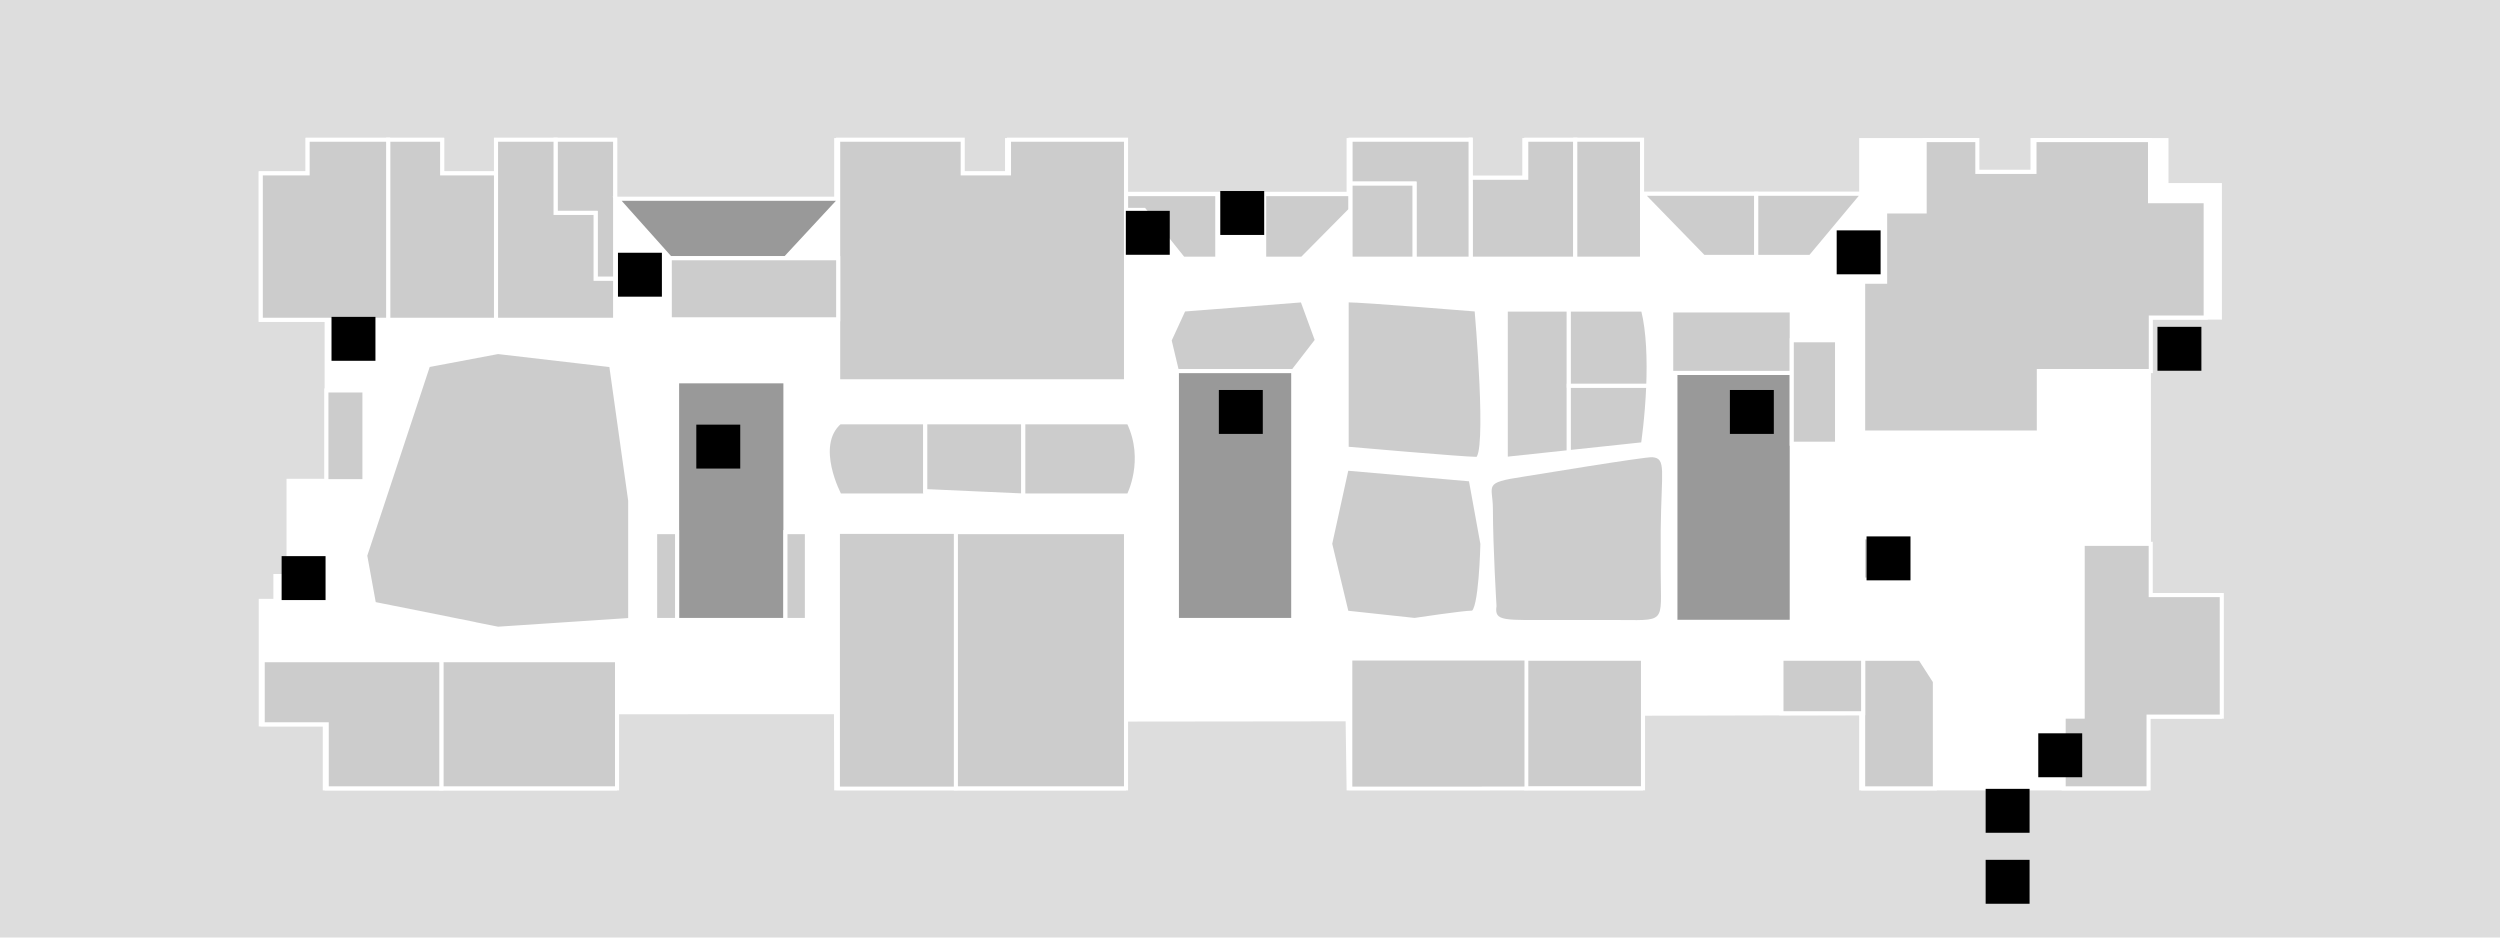
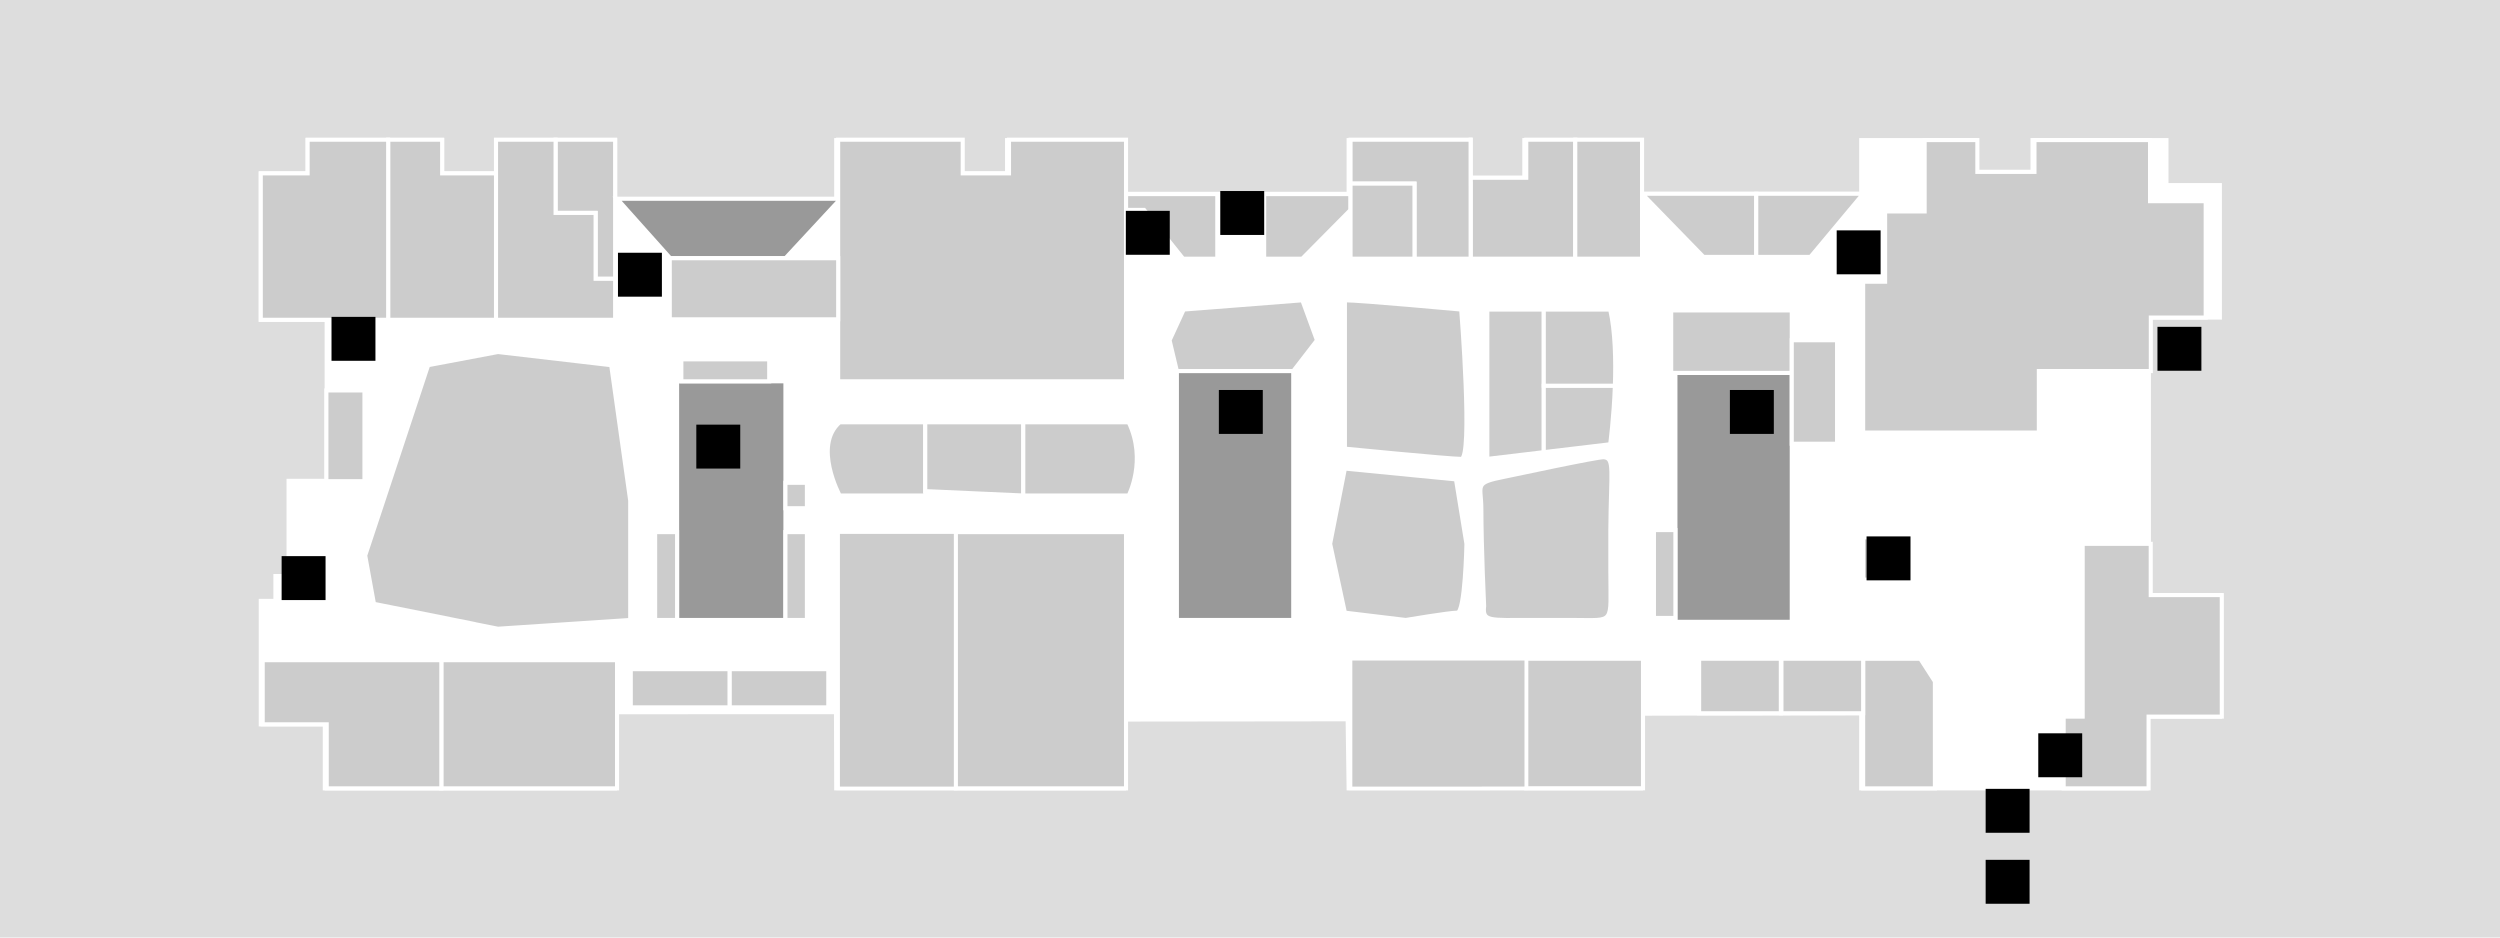
- <svg xmlns="http://www.w3.org/2000/svg" version="1.1" id="Layer_1" x="0px" y="0px" width="612px" height="229.41px" viewBox="0 281.295 612 229.41" enable-background="new 0 281.295 612 229.41" xml:space="preserve">
+ <svg xmlns="http://www.w3.org/2000/svg" version="1.1" id="Layer_1" x="0px" y="0px" width="612px" height="229.41px" viewBox="0 0 612 229.41" enable-background="new 0 0 612 229.41" xml:space="preserve">
  <g id="background">
-     <rect y="281.295" fill="#DDDDDD" width="612" height="229.41" />
+     <rect x="0" fill="#DDDDDD" width="612" height="229.41" />
  </g>
  <g id="etc_1_">
-     <polygon fill="#FFFFFF" stroke="#FFFFFF" stroke-miterlimit="10" points="543.423,359.031 543.423,326.604 530.352,326.604    530.352,315.587 497.564,315.587 497.564,323.377 483.585,323.377 483.585,315.587 455.626,315.587 455.626,328.754    401.499,328.754 401.499,315.587 373.157,315.587 373.157,324.811 359.561,324.811 359.561,315.587 330.145,315.587    330.145,328.754 275.18,328.754 275.18,315.587 246.528,315.587 246.528,323.736 235.201,323.736 235.201,315.587 204.708,315.587    204.708,330.068 150.582,330.068 150.582,315.587 121.427,315.587 121.427,323.736 108.236,323.736 108.236,315.587    75.307,315.587 75.307,323.736 63.836,323.736 63.836,359.581 79.966,359.581 79.966,389.333 79.966,399.012 70.646,399.012    70.646,422.311 67.42,422.311 67.42,428.404 63.836,428.404 63.836,458.61 79.512,458.61 79.512,474.286 107.567,474.286    121.427,474.286 150.582,474.286 150.582,455.646 204.654,455.625 204.708,474.286 246.289,474.286 275.18,474.286 275.18,457.438    329.904,457.375 330.145,474.286 401.738,474.286 401.738,456.005 455.626,455.875 455.626,474.286 525.5,474.286 525.5,456.722    543.423,456.722 543.423,426.971 526.05,426.971 526.05,359.031  " />
-     <polygon fill="#CCCCCC" stroke="#FFFFFF" stroke-miterlimit="10" points="136.004,315.491 136.004,333.414 145.802,333.414    145.802,349.544 150.582,349.544 150.582,315.491  " />
-     <rect x="456.069" y="412.838" fill="#CCCCCC" stroke="#FFFFFF" stroke-miterlimit="10" width="10.347" height="10.348" />
-     <rect x="288.101" y="372.127" fill="#999999" stroke="#FFFFFF" stroke-miterlimit="10" width="28.485" height="60.938" />
-     <rect x="410.138" y="372.581" fill="#999999" stroke="#FFFFFF" stroke-miterlimit="10" width="28.484" height="60.938" />
-     <rect x="165.749" y="374.636" fill="#999999" stroke="#FFFFFF" stroke-miterlimit="10" width="26.525" height="58.429" />
-     <polygon fill="#999999" stroke="#FFFFFF" stroke-miterlimit="10" points="205.783,329.947 151.059,329.947 163.96,344.379    163.96,344.5 192.281,344.5  " />
+     <polygon fill="#FFFFFF" stroke="#FFFFFF" stroke-miterlimit="10" points="543.424,77.736 543.424,45.309 530.352,45.309    530.352,34.292 497.564,34.292 497.564,42.082 483.586,42.082 483.586,34.292 455.627,34.292 455.627,47.459 401.5,47.459    401.5,34.292 373.158,34.292 373.158,43.516 359.561,43.516 359.561,34.292 330.145,34.292 330.145,47.459 275.181,47.459    275.181,34.292 246.528,34.292 246.528,42.441 235.202,42.441 235.202,34.292 204.708,34.292 204.708,48.773 150.583,48.773    150.583,34.292 121.427,34.292 121.427,42.441 108.236,42.441 108.236,34.292 75.308,34.292 75.308,42.441 63.836,42.441    63.836,78.286 79.966,78.286 79.966,108.038 79.966,117.717 70.646,117.717 70.646,141.016 67.42,141.016 67.42,147.109    63.836,147.109 63.836,177.315 79.513,177.315 79.513,192.991 107.567,192.991 121.427,192.991 150.583,192.991 150.583,174.351    204.654,174.33 204.708,192.991 246.29,192.991 275.181,192.991 275.181,176.144 329.904,176.08 330.145,192.991 401.738,192.991    401.738,174.71 455.627,174.58 455.627,192.991 525.5,192.991 525.5,175.427 543.424,175.427 543.424,145.676 526.051,145.676    526.051,77.736  " />
+     <polygon fill="#CCCCCC" stroke="#FFFFFF" stroke-miterlimit="10" points="136.004,34.196 136.004,52.119 145.802,52.119    145.802,68.249 150.583,68.249 150.583,34.196  " />
+     <rect x="456.07" y="131.543" fill="#CCCCCC" stroke="#FFFFFF" stroke-miterlimit="10" width="10.346" height="10.348" />
+     <rect x="288.102" y="90.832" fill="#999999" stroke="#FFFFFF" stroke-miterlimit="10" width="28.484" height="60.938" />
+     <rect x="410.139" y="91.286" fill="#999999" stroke="#FFFFFF" stroke-miterlimit="10" width="28.484" height="60.938" />
+     <rect x="165.75" y="93.341" fill="#999999" stroke="#FFFFFF" stroke-miterlimit="10" width="26.525" height="58.43" />
+     <polygon fill="#999999" stroke="#FFFFFF" stroke-miterlimit="10" points="205.784,48.652 151.06,48.652 163.96,63.084    163.96,63.205 192.282,63.205  " />
  </g>
  <g id="rooms_1_">
-     <polygon id="r211" fill="#CCCCCC" stroke="#FFFFFF" stroke-miterlimit="10" points="309.465,328.802 309.465,344.622    318.785,344.622 330.614,332.673 330.614,328.802  " />
-     <polygon id="r212" fill="#CCCCCC" stroke="#FFFFFF" stroke-miterlimit="10" points="275.651,328.802 275.651,332.673    280.072,332.673 289.631,344.622 297.994,344.622 297.994,328.802  " />
-     <polygon id="r203-2" fill="#CCCCCC" stroke="#FFFFFF" stroke-miterlimit="10" points="401.97,328.73 417.025,344.191    429.93,344.191 429.93,328.73  " />
-     <polygon id="r203-1" fill="#CCCCCC" stroke="#FFFFFF" stroke-miterlimit="10" points="456.097,328.73 429.93,328.73    429.93,344.191 443.192,344.191  " />
-     <polygon id="r202" fill="#CCCCCC" stroke="#FFFFFF" stroke-miterlimit="10" points="543.894,426.971 526.497,426.971    526.497,414.424 509.841,414.424 509.841,456.722 505.181,456.722 505.181,474.286 525.971,474.286 525.971,456.722    543.894,456.722  " />
-     <polygon id="r201" fill="#CCCCCC" stroke="#FFFFFF" stroke-miterlimit="10" points="473.661,474.286 473.661,448.119    470.076,442.551 456.097,442.551 456.097,474.286  " />
-     <polygon id="r205-206" fill="#CCCCCC" stroke="#FFFFFF" stroke-miterlimit="10" points="526.329,330.546 526.329,315.587    498.035,315.587 498.035,323.377 484.056,323.377 484.056,315.587 471.151,315.587 471.151,333.056 461.474,333.056    461.474,350.261 456.097,350.261 456.097,387.182 499.111,387.182 499.111,372.127 526.521,372.127 526.521,359.031    539.951,359.031 539.951,330.546  " />
-     <polygon id="r228-229" fill="#CCCCCC" stroke="#FFFFFF" stroke-miterlimit="10" points="316.586,372.127 288.101,372.127    286.309,364.6 289.774,357.072 318.809,354.802 322.395,364.6  " />
-     <rect id="r219" x="373.628" y="442.551" fill="#CCCCCC" stroke="#FFFFFF" stroke-miterlimit="10" width="28.581" height="31.712" />
-     <polygon id="r218" fill="#CCCCCC" stroke="#FFFFFF" stroke-width="0.868" stroke-miterlimit="10" points="373.628,442.551    359.194,442.551 330.614,442.551 330.614,474.286 359.194,474.286 373.628,474.263 373.628,458.419  " />
-     <rect id="r214" x="205.179" y="411.557" fill="#CCCCCC" stroke="#FFFFFF" stroke-width="0.868" stroke-miterlimit="10" width="28.796" height="62.729" />
-     <polygon id="r213" fill="#CCCCCC" stroke="#FFFFFF" stroke-miterlimit="10" points="233.999,411.557 233.999,464.608    233.999,474.286 246.76,474.286 275.651,474.286 275.651,411.557  " />
-     <path id="r232" fill="#CCCCCC" stroke="#FFFFFF" stroke-miterlimit="10" d="M226.5,384.673v17.923h-20.949   c0,0-6.572-12.188,0-17.923H226.5z" />
-     <polygon id="r231" fill="#CCCCCC" stroke="#FFFFFF" stroke-miterlimit="10" points="226.5,384.673 226.5,401.52 250.5,402.596    250.5,384.673  " />
-     <path id="r230" fill="#CCCCCC" stroke="#FFFFFF" stroke-miterlimit="10" d="M250.5,384.673v17.923h25.803c0,0,4.483-8.603,0-17.923   H250.5z" />
-     <polygon id="r238" fill="#CCCCCC" stroke="#FFFFFF" stroke-miterlimit="10" points="108.038,442.909 108.038,458.419    108.038,474.286 121.898,474.286 151.052,474.286 151.052,442.909  " />
-     <polygon id="r239" fill="#CCCCCC" stroke="#FFFFFF" stroke-miterlimit="10" points="85.814,442.909 79.983,442.909 64.307,442.909    64.307,458.61 79.983,458.61 79.983,474.286 108.038,474.286 108.038,442.909  " />
-     <rect id="h211" x="79.899" y="376.875" fill="#CCCCCC" stroke="#FFFFFF" stroke-miterlimit="10" width="9.32" height="22.215" />
-     <polygon id="r236" fill="#CCCCCC" stroke="#FFFFFF" stroke-miterlimit="10" points="108.236,315.491 108.236,323.736    121.427,323.736 121.427,359.581 95.021,359.581 95.021,325.528 95.021,315.491  " />
-     <polygon id="r235" fill="#CCCCCC" stroke="#FFFFFF" stroke-miterlimit="10" points="145.802,333.414 136.004,333.414    136.004,315.491 121.427,315.491 121.427,359.581 150.582,359.581 150.582,349.544 145.802,349.544  " />
-     <polygon id="r237" fill="#CCCCCC" stroke="#FFFFFF" stroke-miterlimit="10" points="75.307,315.491 75.307,323.736 63.836,323.736    63.836,359.581 95.021,359.581 95.021,325.528 95.021,315.491  " />
-     <polygon id="r210" fill="#CCCCCC" stroke="#FFFFFF" stroke-miterlimit="10" points="246.999,315.491 246.999,323.736    235.671,323.736 235.671,315.491 205.179,315.491 205.179,374.636 275.651,374.636 275.651,315.491  " />
-     <polygon id="r215" fill="#CCCCCC" stroke="#FFFFFF" stroke-miterlimit="10" points="192.281,344.5 163.96,344.5 163.963,359.46    205.185,359.46 205.185,344.5  " />
-     <path id="r240-2" fill="#CCCCCC" stroke="#FFFFFF" stroke-miterlimit="10" d="M149.619,370.693l-27.721-3.226l-17.086,3.226   l-11.487,34.747h-0.008v0.022l-3.919,11.829l2.151,11.829l24.351,4.875c0,0.008,0,0.016,0,0.022l5.998,1.195l32.38-2.149v-27.603   v-1.625L149.619,370.693z" />
-     <path id="r223-224" fill="#CCCCCC" stroke="#FFFFFF" stroke-miterlimit="10" d="M329.658,354.802   c4.206,0,31.807,2.271,31.807,2.271s3.227,36.562,0,36.562s-31.807-2.509-31.807-2.509V354.802z" />
-     <path id="r225-226" fill="#CCCCCC" stroke="#FFFFFF" stroke-miterlimit="10" d="M329.658,431.271l-4.039-16.849L329.658,396   l30.373,2.652l2.867,15.771c0,0-0.358,16.849-2.51,16.849c-2.15,0-14.1,1.793-14.1,1.793L329.658,431.271z" />
-     <polygon id="r207" fill="#CCCCCC" stroke="#FFFFFF" stroke-miterlimit="10" points="373.628,315.491 373.628,324.811    360.031,324.811 360.031,315.491 360,315.491 360,326.245 360.031,326.245 360.031,344.622 385.625,344.622 385.625,315.491  " />
-     <rect id="r208" x="385.625" y="315.491" fill="#CCCCCC" stroke="#FFFFFF" stroke-miterlimit="10" width="16.345" height="29.13" />
-     <polygon id="r209-2" fill="#CCCCCC" stroke="#FFFFFF" stroke-miterlimit="10" points="360,326.245 360,315.491 330.614,315.491    330.614,326.245 346.267,326.245 346.267,344.622 360.007,344.622 360.007,326.245  " />
-     <rect id="r209-1" x="330.614" y="326.245" fill="#CCCCCC" stroke="#FFFFFF" stroke-miterlimit="10" width="15.651" height="18.376" />
-     <polygon id="r222" fill="#CCCCCC" stroke="#FFFFFF" stroke-miterlimit="10" points="368.61,357.072 368.61,393.634    384.047,391.985 384.047,381.781 384.047,375.711 384.047,365.651 384.047,357.072  " />
-     <path id="r221" fill="#CCCCCC" stroke="#FFFFFF" stroke-miterlimit="10" d="M384.047,375.711v16.274l18.162-1.936   c0,0,0.979-6.476,1.29-14.338H384.047L384.047,375.711z" />
-     <path id="r220" fill="#CCCCCC" stroke="#FFFFFF" stroke-miterlimit="10" d="M402.209,357.072h-18.162v18.64h19.452   C403.738,369.499,403.571,362.449,402.209,357.072z" />
-     <rect id="h213" x="436.099" y="442.551" fill="#CCCCCC" stroke="#FFFFFF" stroke-miterlimit="10" width="19.998" height="13.35" />
-     <path id="r227" fill="#CCCCCC" d="M406.543,421.064c0,13.311,1.707,12-12,12h-13.25c-13.168,0-15.525,0.453-14.946-3.397   c0,0-0.86-14.11-0.886-23.834c-0.015-5.824-2.562-6.333,7.373-7.833c1.743-0.264,29.879-4.927,31.672-4.779   c3.45,0.285,2.198,3.195,2.037,17.779V421.064z" />
-     <rect id="r234" x="409.109" y="357.287" fill="#CCCCCC" stroke="#FFFFFF" stroke-miterlimit="10" width="29.513" height="15.294" />
-     <rect id="h215" x="438.622" y="364.588" fill="#CCCCCC" stroke="#FFFFFF" stroke-miterlimit="10" width="11.091" height="25.331" />
-     <rect id="h204" x="192.274" y="411.557" fill="#CCCCCC" stroke="#FFFFFF" stroke-miterlimit="10" width="5.257" height="21.509" />
-     <rect id="h205" x="160.374" y="411.557" fill="#CCCCCC" stroke="#FFFFFF" stroke-miterlimit="10" width="5.375" height="21.509" />
+     <polygon id="r211" fill="#CCCCCC" stroke="#FFFFFF" stroke-miterlimit="10" points="309.465,47.507 309.465,63.327 318.785,63.327    330.615,51.378 330.615,47.507  " />
+     <polygon id="r212" fill="#CCCCCC" stroke="#FFFFFF" stroke-miterlimit="10" points="275.651,47.507 275.651,51.378 280.072,51.378    289.631,63.327 297.995,63.327 297.995,47.507  " />
+     <polygon id="r203-2" fill="#CCCCCC" stroke="#FFFFFF" stroke-miterlimit="10" points="401.971,47.436 417.025,62.896    429.93,62.896 429.93,47.436  " />
+     <polygon id="r203-1" fill="#CCCCCC" stroke="#FFFFFF" stroke-miterlimit="10" points="456.098,47.436 429.93,47.436 429.93,62.896    443.193,62.896  " />
+     <polygon id="r202" fill="#CCCCCC" stroke="#FFFFFF" stroke-miterlimit="10" points="543.895,145.676 526.498,145.676    526.498,133.129 509.842,133.129 509.842,175.427 505.182,175.427 505.182,192.991 525.971,192.991 525.971,175.427    543.895,175.427  " />
+     <polygon id="r201" fill="#CCCCCC" stroke="#FFFFFF" stroke-miterlimit="10" points="473.662,192.991 473.662,166.824    470.076,161.256 456.098,161.256 456.098,192.991  " />
+     <polygon id="r205-206" fill="#CCCCCC" stroke="#FFFFFF" stroke-miterlimit="10" points="526.33,49.251 526.33,34.292    498.035,34.292 498.035,42.082 484.057,42.082 484.057,34.292 471.152,34.292 471.152,51.762 461.475,51.762 461.475,68.966    456.098,68.966 456.098,105.887 499.111,105.887 499.111,90.832 526.521,90.832 526.521,77.736 539.951,77.736 539.951,49.251  " />
+     <polygon id="r228-229" fill="#CCCCCC" stroke="#FFFFFF" stroke-miterlimit="10" points="316.586,90.832 288.102,90.832    286.31,83.305 289.774,75.777 318.809,73.507 322.395,83.305  " />
+     <rect id="r219" x="373.629" y="161.256" fill="#CCCCCC" stroke="#FFFFFF" stroke-miterlimit="10" width="28.58" height="31.712" />
+     <polygon id="r218" fill="#CCCCCC" stroke="#FFFFFF" stroke-width="0.868" stroke-miterlimit="10" points="373.629,161.256    359.195,161.256 330.615,161.256 330.615,192.991 359.195,192.991 373.629,192.968 373.629,177.124  " />
+     <rect id="r214" x="205.18" y="130.262" fill="#CCCCCC" stroke="#FFFFFF" stroke-width="0.868" stroke-miterlimit="10" width="28.796" height="62.729" />
+     <polygon id="r213" fill="#CCCCCC" stroke="#FFFFFF" stroke-miterlimit="10" points="234,130.262 234,183.313 234,192.991    246.76,192.991 275.651,192.991 275.651,130.262  " />
+     <path id="r232" fill="#CCCCCC" stroke="#FFFFFF" stroke-miterlimit="10" d="M226.5,103.378v17.923h-20.949   c0,0-6.572-12.188,0-17.923H226.5z" />
+     <polygon id="r231" fill="#CCCCCC" stroke="#FFFFFF" stroke-miterlimit="10" points="226.5,103.378 226.5,120.225 250.5,121.301    250.5,103.378  " />
+     <path id="r230" fill="#CCCCCC" stroke="#FFFFFF" stroke-miterlimit="10" d="M250.5,103.378v17.923h25.803c0,0,4.483-8.603,0-17.923   H250.5z" />
+     <polygon id="r238" fill="#CCCCCC" stroke="#FFFFFF" stroke-miterlimit="10" points="108.039,161.614 108.039,177.124    108.039,192.991 121.898,192.991 151.052,192.991 151.052,161.614  " />
+     <polygon id="r239" fill="#CCCCCC" stroke="#FFFFFF" stroke-miterlimit="10" points="85.814,161.614 79.983,161.614 64.308,161.614    64.308,177.315 79.983,177.315 79.983,192.991 108.039,192.991 108.039,161.614  " />
+     <rect id="h211" x="79.899" y="95.58" fill="#CCCCCC" stroke="#FFFFFF" stroke-miterlimit="10" width="9.32" height="22.215" />
+     <polygon id="r236" fill="#CCCCCC" stroke="#FFFFFF" stroke-miterlimit="10" points="108.236,34.196 108.236,42.441 121.427,42.441    121.427,78.286 95.021,78.286 95.021,44.232 95.021,34.196  " />
+     <polygon id="r235" fill="#CCCCCC" stroke="#FFFFFF" stroke-miterlimit="10" points="145.802,52.119 136.004,52.119 136.004,34.196    121.427,34.196 121.427,78.286 150.583,78.286 150.583,68.249 145.802,68.249  " />
+     <polygon id="r237" fill="#CCCCCC" stroke="#FFFFFF" stroke-miterlimit="10" points="75.308,34.196 75.308,42.441 63.836,42.441    63.836,78.286 95.021,78.286 95.021,44.232 95.021,34.196  " />
+     <polygon id="r210" fill="#CCCCCC" stroke="#FFFFFF" stroke-miterlimit="10" points="247,34.196 247,42.441 235.671,42.441    235.671,34.196 205.18,34.196 205.18,93.341 275.651,93.341 275.651,34.196  " />
+     <polygon id="r215" fill="#CCCCCC" stroke="#FFFFFF" stroke-miterlimit="10" points="192.282,63.205 163.96,63.205 163.963,78.165    205.186,78.165 205.186,63.205  " />
+     <path id="r240-2" fill="#CCCCCC" stroke="#FFFFFF" stroke-miterlimit="10" d="M149.62,89.398l-27.721-3.227l-17.086,3.227   l-11.487,34.746h-0.008v0.022l-3.919,11.829l2.151,11.829L115.9,152.7c0,0.008,0,0.016,0,0.021l5.998,1.195l32.38-2.148v-27.604   v-1.625L149.62,89.398z" />
+     <path id="r223-224" fill="#CCCCCC" stroke="#FFFFFF" stroke-miterlimit="10" d="M329.234,73.507c3.766,0,28.469,2.271,28.469,2.271   s2.889,36.562,0,36.562s-28.469-2.509-28.469-2.509V73.507z" />
+     <path id="r225-226" fill="#CCCCCC" stroke="#FFFFFF" stroke-miterlimit="10" d="M329.234,149.976l-3.615-16.849l3.615-18.422   l27.186,2.652l2.566,15.771c0,0-0.32,16.85-2.248,16.85c-1.924,0-12.619,1.793-12.619,1.793L329.234,149.976z" />
+     <polygon id="r207" fill="#CCCCCC" stroke="#FFFFFF" stroke-miterlimit="10" points="373.629,34.196 373.629,43.516 360.031,43.516    360.031,34.196 360,34.196 360,44.95 360.031,44.95 360.031,63.327 385.625,63.327 385.625,34.196  " />
+     <rect id="r208" x="385.625" y="34.196" fill="#CCCCCC" stroke="#FFFFFF" stroke-miterlimit="10" width="16.346" height="29.13" />
+     <polygon id="r209-2" fill="#CCCCCC" stroke="#FFFFFF" stroke-miterlimit="10" points="360,44.95 360,34.196 330.615,34.196    330.615,44.95 346.268,44.95 346.268,63.327 360.008,63.327 360.008,44.95  " />
+     <rect id="r209-1" x="330.615" y="44.95" fill="#CCCCCC" stroke="#FFFFFF" stroke-miterlimit="10" width="15.65" height="18.376" />
+     <polygon id="r222" fill="#CCCCCC" stroke="#FFFFFF" stroke-miterlimit="10" points="364.1,75.777 364.1,112.339 377.916,110.689    377.916,100.486 377.916,94.416 377.916,84.355 377.916,75.777  " />
+     <path id="r221" fill="#CCCCCC" stroke="#FFFFFF" stroke-miterlimit="10" d="M377.916,94.416v16.273l16.256-1.936   c0,0,0.875-6.477,1.154-14.338H377.916L377.916,94.416z" />
+     <path id="r220" fill="#CCCCCC" stroke="#FFFFFF" stroke-miterlimit="10" d="M394.172,75.777h-16.256v18.64h17.41   C395.541,88.204,395.391,81.154,394.172,75.777z" />
+     <rect id="h213" x="436.1" y="161.256" fill="#CCCCCC" stroke="#FFFFFF" stroke-miterlimit="10" width="19.998" height="13.351" />
+     <path id="r227" fill="#CCCCCC" stroke="#FFFFFF" stroke-miterlimit="10" d="M394.217,139.77c0,13.311,1.313,12-9.227,12h-10.188   c-10.123,0-11.936,0.452-11.49-3.397c0,0-0.66-14.11-0.68-23.834c-0.014-5.824-1.971-6.333,5.668-7.833   c1.34-0.264,22.971-4.927,24.348-4.779c2.654,0.285,1.691,3.195,1.568,17.779V139.77L394.217,139.77z" />
+     <rect id="r234" x="409.109" y="75.992" fill="#CCCCCC" stroke="#FFFFFF" stroke-miterlimit="10" width="29.514" height="15.294" />
+     <rect id="h215" x="438.623" y="83.293" fill="#CCCCCC" stroke="#FFFFFF" stroke-miterlimit="10" width="11.09" height="25.331" />
+     <rect id="h204" x="192.274" y="130.262" fill="#CCCCCC" stroke="#FFFFFF" stroke-miterlimit="10" width="5.257" height="21.51" />
+     <rect id="h205" x="160.375" y="130.262" fill="#CCCCCC" stroke="#FFFFFF" stroke-miterlimit="10" width="5.375" height="21.51" />
+     <rect id="h208" x="154.416" y="163.811" fill="#CCCCCC" stroke="#FFFFFF" stroke-miterlimit="10" width="24.222" height="9.35" />
+     <rect id="h201" x="178.638" y="163.811" fill="#CCCCCC" stroke="#FFFFFF" stroke-miterlimit="10" width="24.13" height="9.35" />
+     <rect id="h213_1_" x="415.949" y="161.256" fill="#CCCCCC" stroke="#FFFFFF" stroke-miterlimit="10" width="19.998" height="13.351" />
+     <rect id="h202" x="404.881" y="129.762" fill="#CCCCCC" stroke="#FFFFFF" stroke-miterlimit="10" width="5.258" height="21.51" />
+     <rect id="h209" x="192.274" y="118.188" fill="#CCCCCC" stroke="#FFFFFF" stroke-miterlimit="10" width="5.257" height="6.227" />
+     <rect id="h210" x="166.792" y="87.966" fill="#CCCCCC" stroke="#FFFFFF" stroke-miterlimit="10" width="21.51" height="5.375" />
  </g>
  <g id="signs_1_">
-     <rect id="information" x="456.933" y="412.607" width="10.755" height="10.755" />
-     <rect id="entrance" x="486.087" y="474.405" width="10.754" height="10.754" />
+     <rect id="information" x="456.934" y="131.313" width="10.756" height="10.755" />
+     <rect id="entrance" x="486.088" y="193.11" width="10.754" height="10.754" />
    <g id="escalator">
-       <rect id="escalator-7" x="170.457" y="385.247" width="10.754" height="10.753" />
-       <rect id="escalator-6" x="298.377" y="376.763" width="10.754" height="10.753" />
-       <rect id="escalator-5" x="423.479" y="376.763" width="10.752" height="10.753" />
-       <rect id="escalator-4" x="68.942" y="417.436" width="10.754" height="10.755" />
-       <rect id="escalator-3" x="81.154" y="358.864" width="10.754" height="10.753" />
-       <rect id="escalator-2" x="528.146" y="361.302" width="10.754" height="10.753" />
-       <rect id="escalator-1" x="498.968" y="460.809" width="10.753" height="10.754" />
+       <rect id="escalator-7" x="170.458" y="103.952" width="10.754" height="10.753" />
+       <rect id="escalator-6" x="298.377" y="95.469" width="10.753" height="10.752" />
+       <rect id="escalator-5" x="423.479" y="95.469" width="10.754" height="10.752" />
+       <rect id="escalator-4" x="68.942" y="136.141" width="10.754" height="10.756" />
+       <rect id="escalator-3" x="81.154" y="77.569" width="10.754" height="10.753" />
+       <rect id="escalator-2" x="528.146" y="80.007" width="10.754" height="10.753" />
+       <rect id="escalator-1" x="498.969" y="179.514" width="10.752" height="10.755" />
    </g>
    <g id="lift">
-       <rect id="elevator-3" x="151.278" y="343.168" width="10.754" height="10.753" />
-       <rect id="elevator-2" x="275.603" y="332.912" width="10.754" height="10.753" />
-       <rect id="elevator-1" x="449.62" y="337.691" width="10.754" height="10.754" />
+       <rect id="elevator-3" x="151.278" y="61.873" width="10.754" height="10.753" />
+       <rect id="elevator-2" x="275.604" y="51.617" width="10.754" height="10.753" />
+       <rect id="elevator-1" x="449.621" y="56.396" width="10.754" height="10.754" />
    </g>
-     <rect id="stairs" x="298.723" y="328.056" width="10.753" height="10.754" />
-     <rect id="bts" x="486.087" y="491.782" width="10.754" height="10.754" />
+     <rect id="stairs" x="298.723" y="46.762" width="10.753" height="10.754" />
+     <rect id="bts" x="486.088" y="210.487" width="10.754" height="10.754" />
  </g>
</svg>
